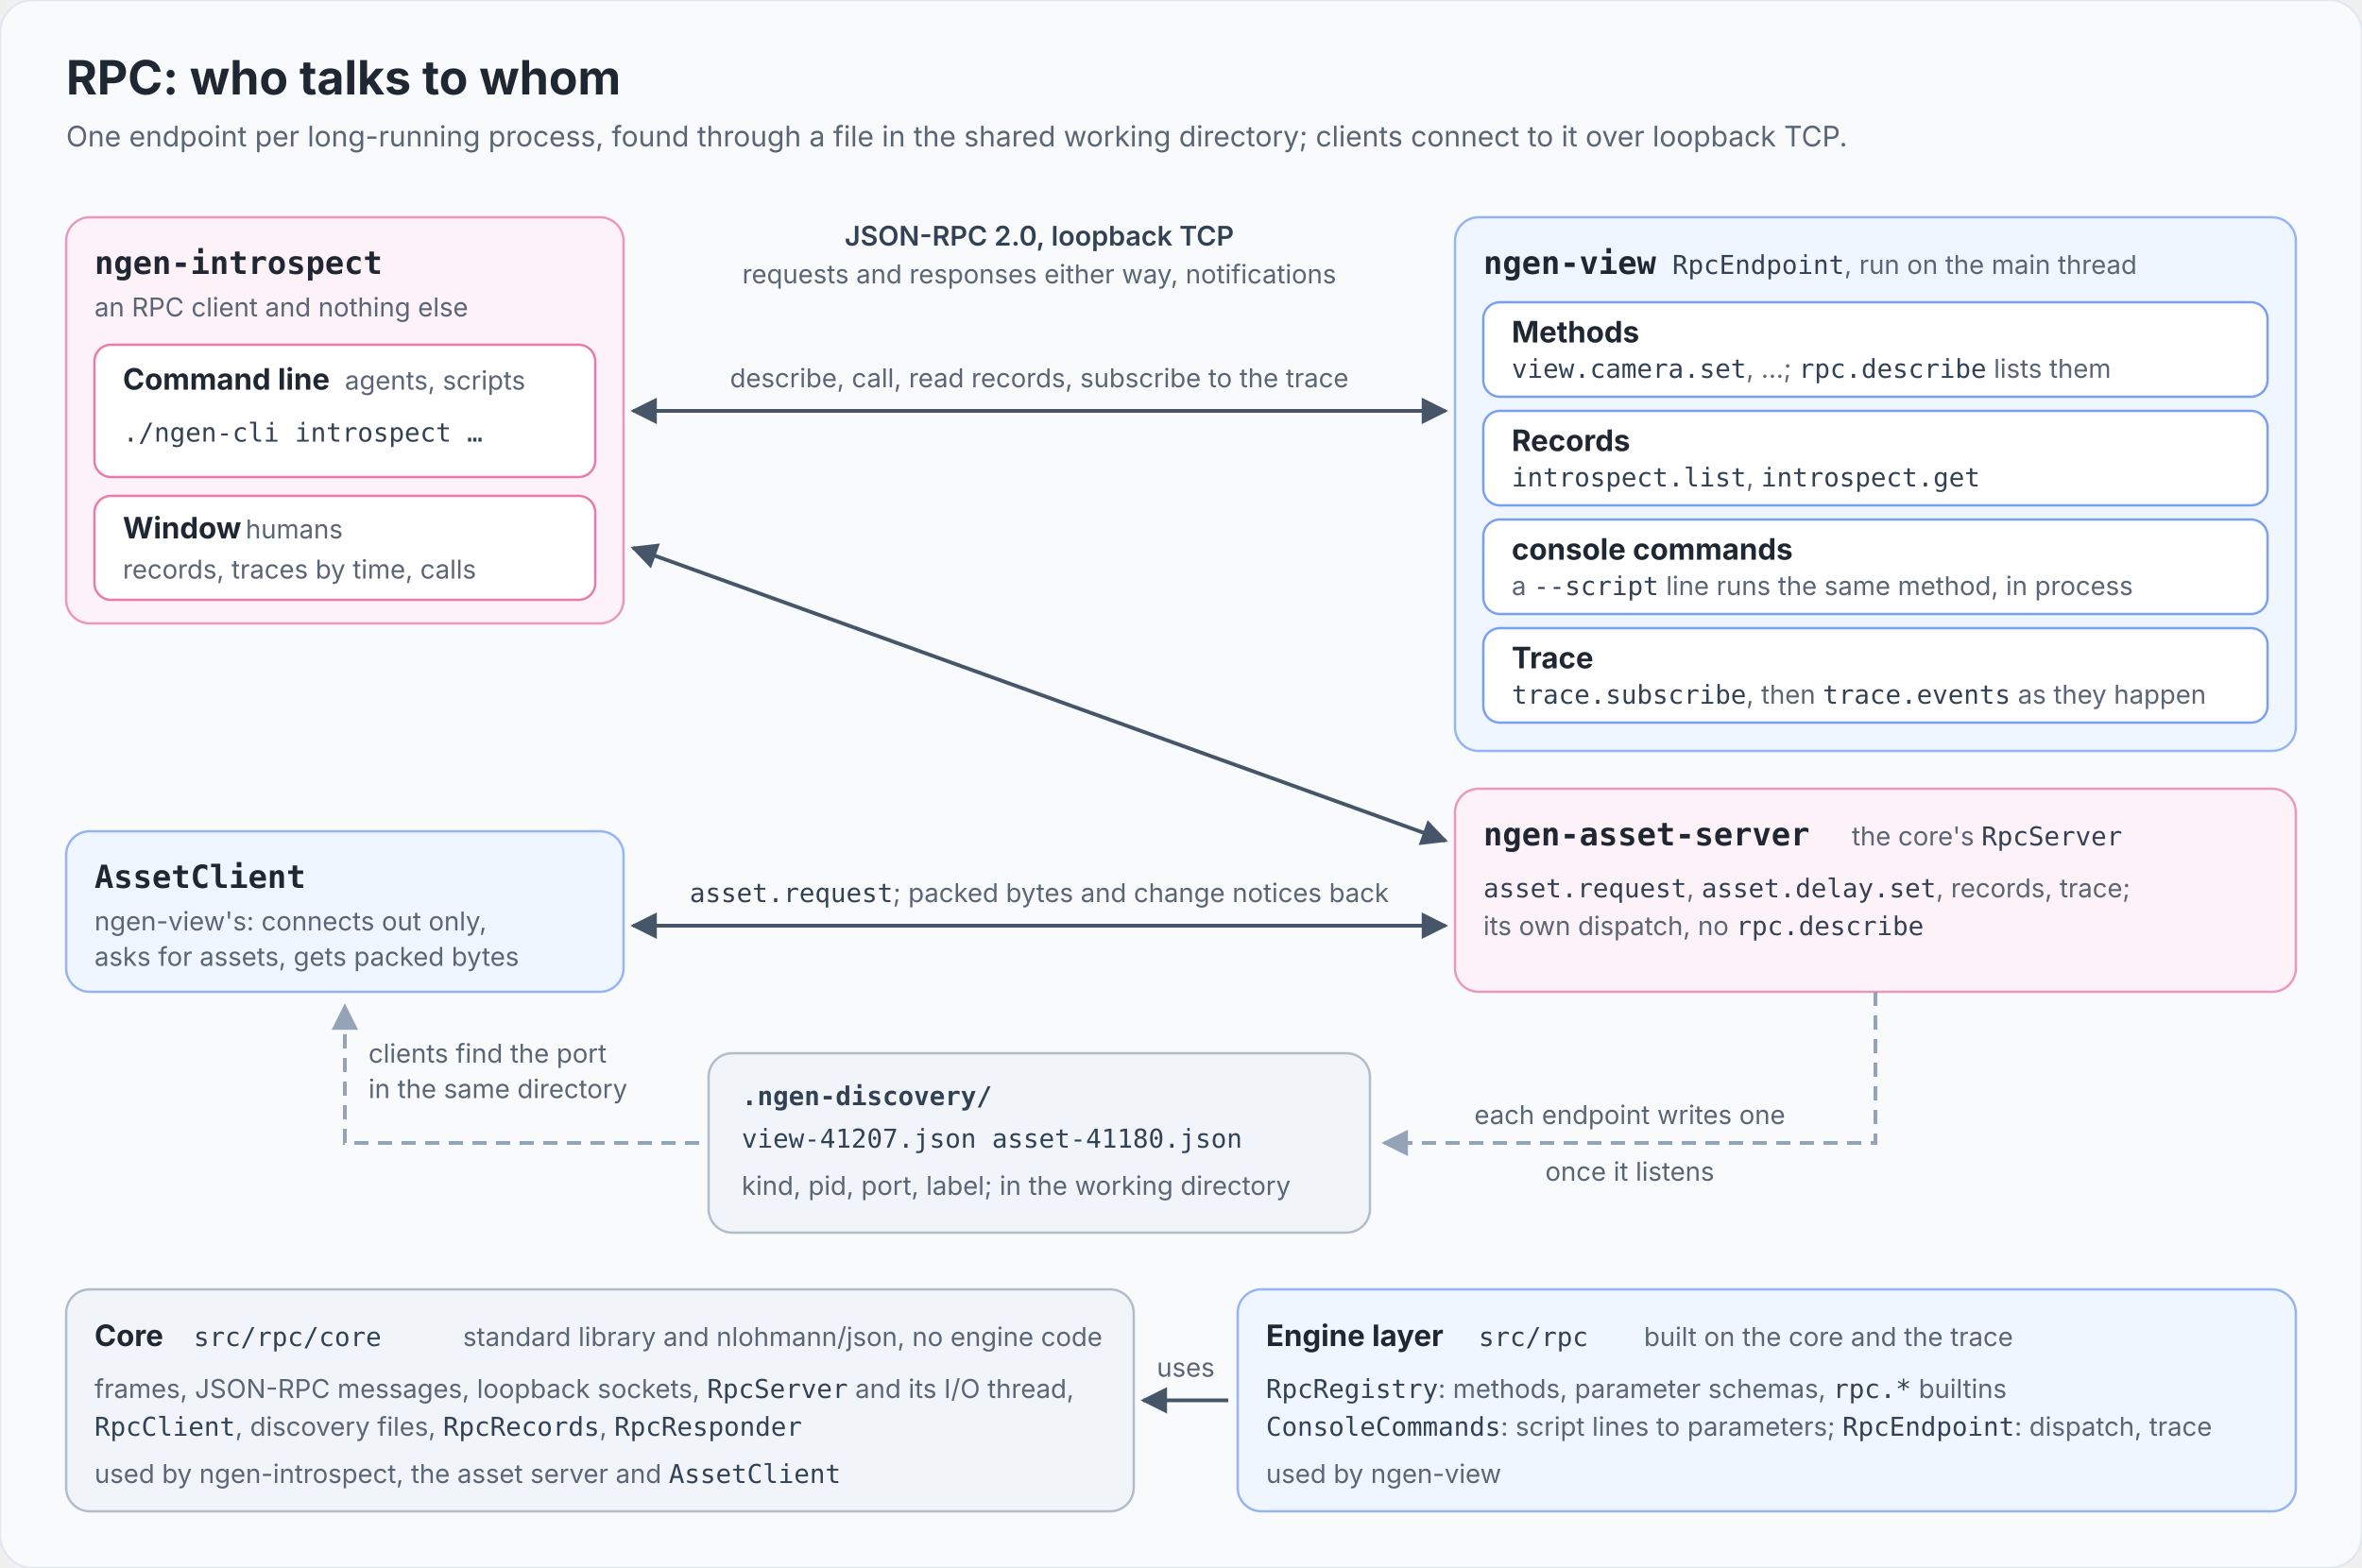
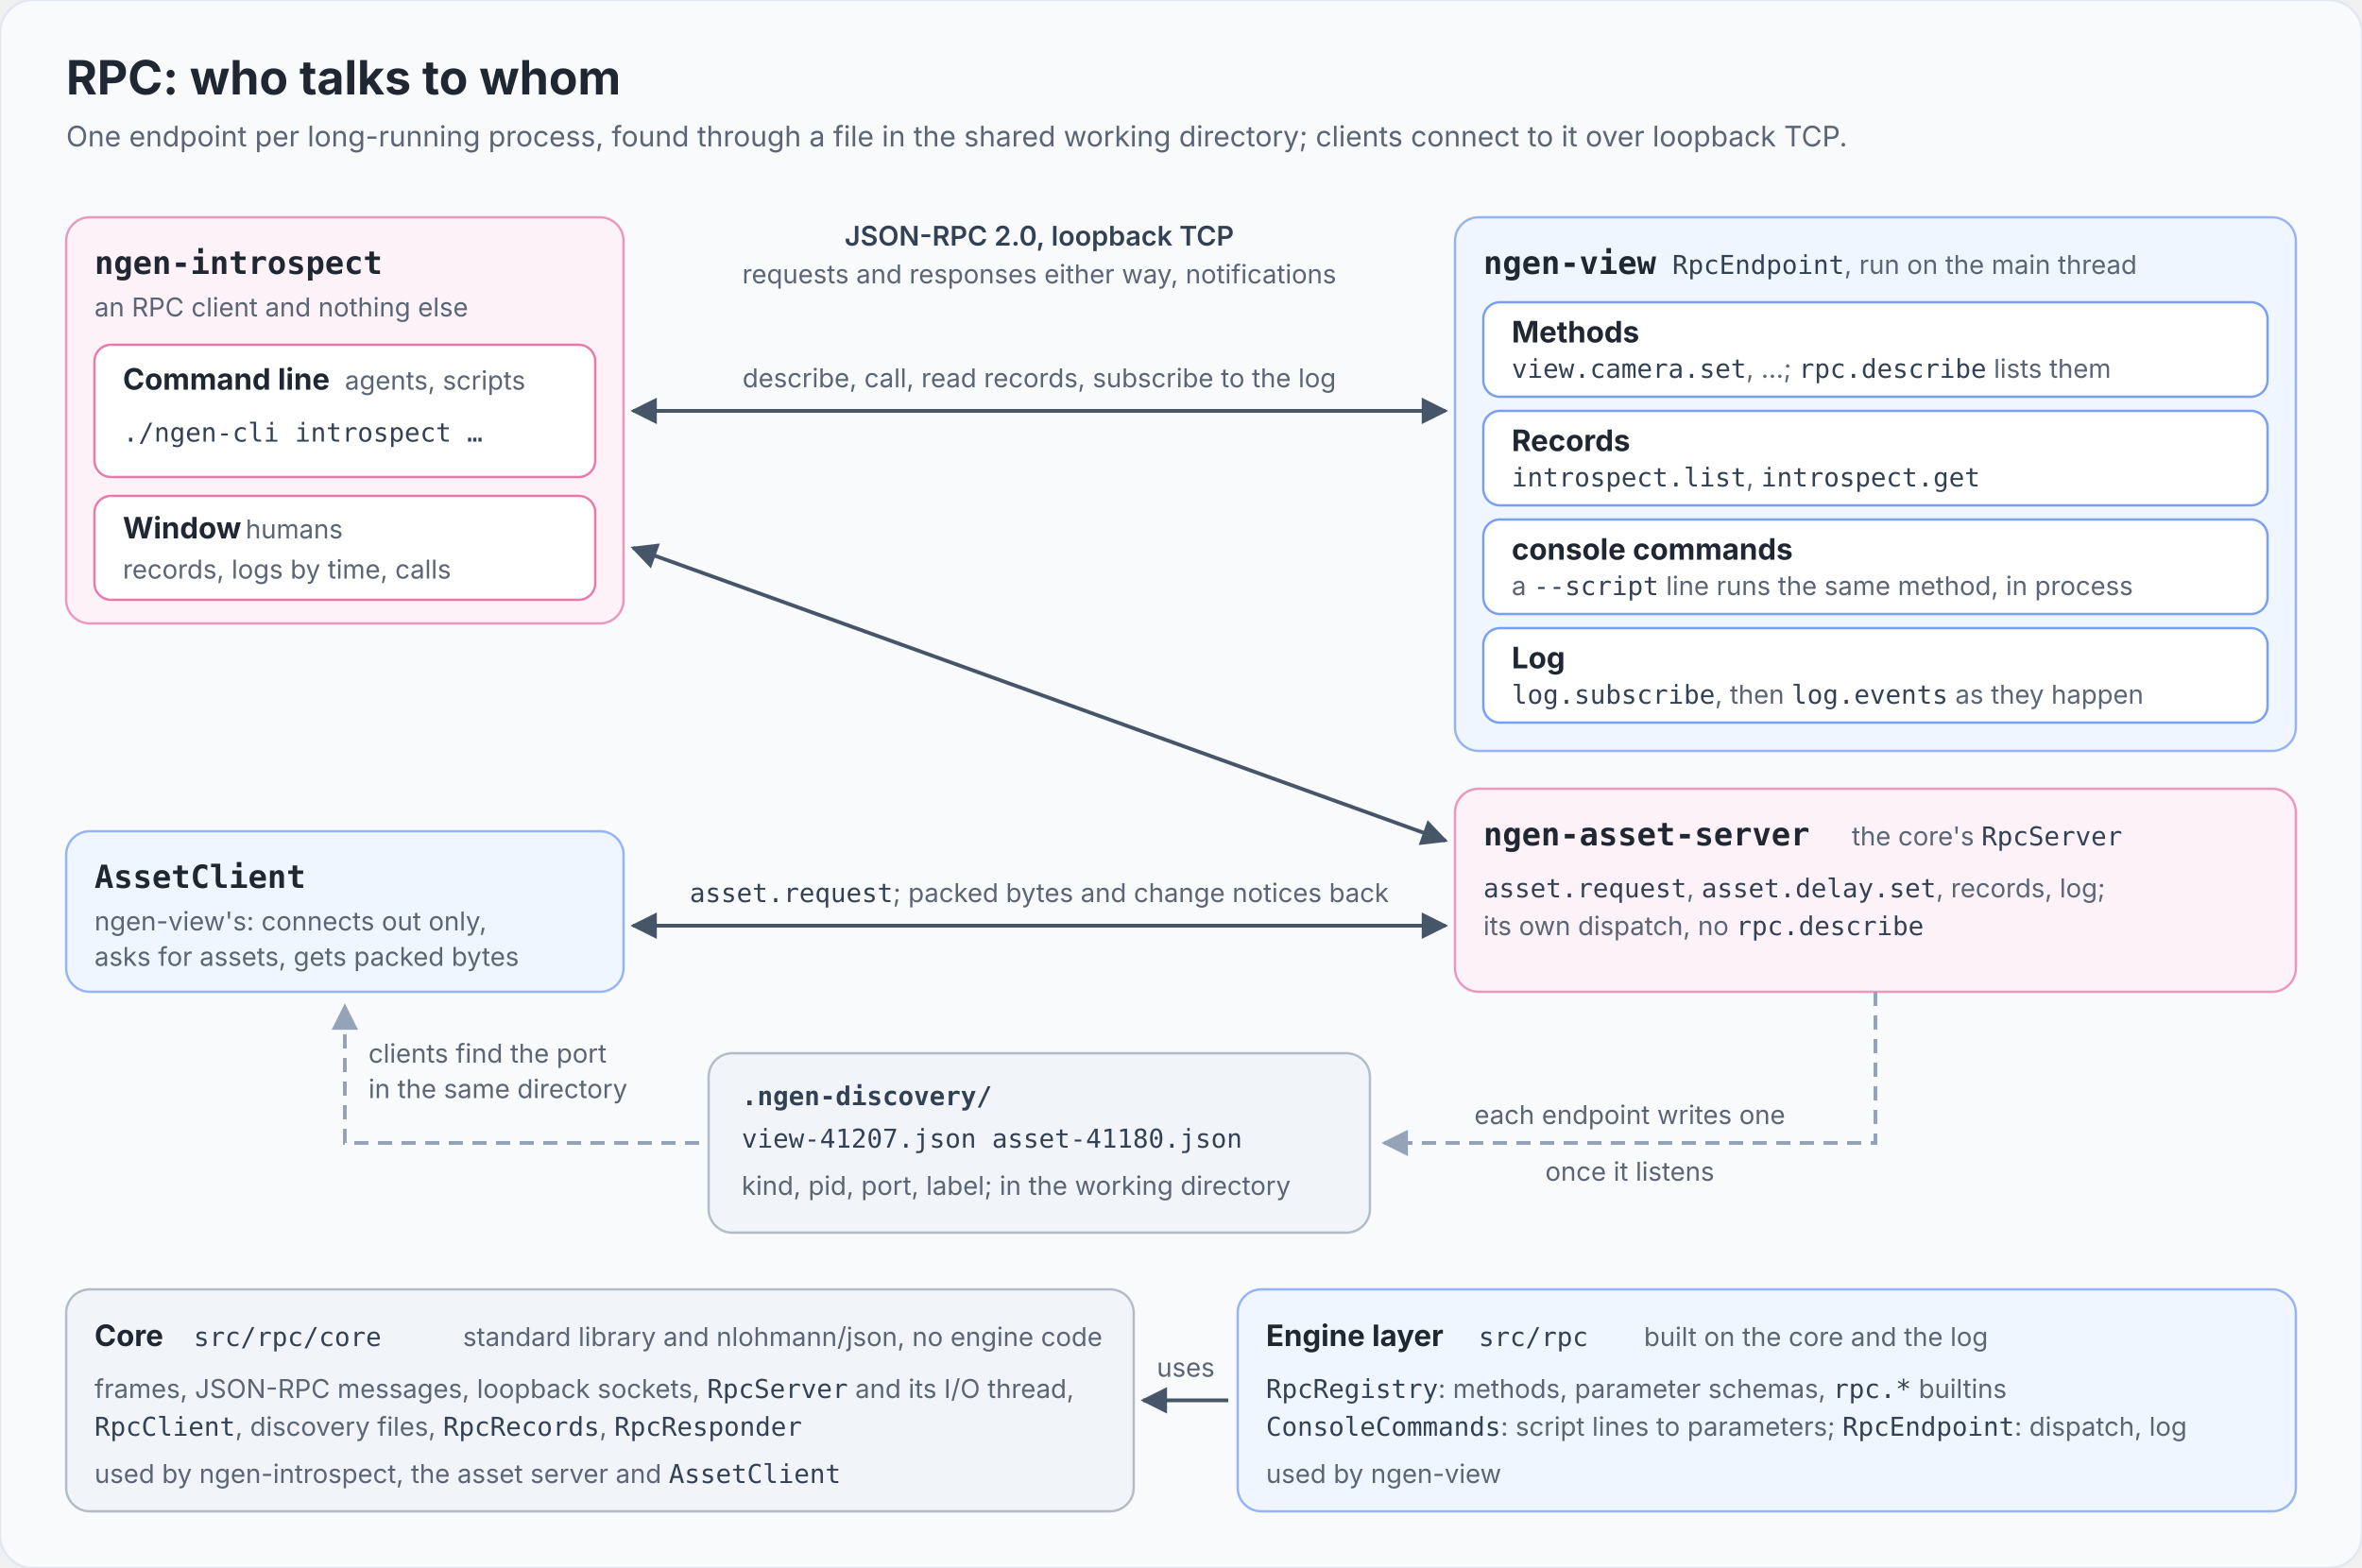
<svg xmlns="http://www.w3.org/2000/svg" width="1000" height="664" viewBox="0 0 1000 664" font-family="Inter, Segoe UI, Helvetica, Arial, sans-serif">
  <style>
    .title { font-size: 20px; font-weight: 700; fill: #1f2733; }
    .h { font-size: 15px; font-weight: 700; fill: #1f2733; }
    .lib { font-size: 13.5px; font-weight: 700; fill: #1f2733; font-family: JetBrains Mono, Consolas, Menlo, monospace; }
    .m { font-size: 11px; fill: #334155; font-family: JetBrains Mono, Consolas, Menlo, monospace; }
    .s { font-size: 11px; fill: #5a6575; }
    .t { font-size: 12.5px; fill: #3a4452; }
    .b { font-size: 12.5px; fill: #1f2733; font-weight: 700; }
    .edge { font-size: 11.5px; fill: #334155; font-weight: 600; }
  </style>
  <defs>
    <marker id="arrow" viewBox="0 0 10 10" refX="9" refY="5" markerWidth="7" markerHeight="7" orient="auto-start-reverse">
      <path d="M0,0 L10,5 L0,10 z" fill="#475569" />
    </marker>
    <marker id="arrowGrey" viewBox="0 0 10 10" refX="9" refY="5" markerWidth="7" markerHeight="7" orient="auto-start-reverse">
      <path d="M0,0 L10,5 L0,10 z" fill="#94a3b8" />
    </marker>
  </defs>
  <rect x="0" y="0" width="1000" height="664" rx="14" fill="#f8fafc" stroke="#e2e8f0" />
  <text x="28" y="40" class="title">RPC: who talks to whom</text>
  <text x="28" y="62" class="s" style="font-size:12px">One endpoint per long-running process, found through a file in the shared working directory; clients connect to it over loopback TCP.</text>
  <rect x="28" y="92" width="236" height="172" rx="10" fill="#fdf2f8" stroke="#db2777" stroke-opacity="0.45" />
  <text x="40" y="116" class="lib">ngen-introspect</text>
  <text x="40" y="134" class="s">an RPC client and nothing else</text>
  <rect x="40" y="146" width="212" height="56" rx="7" fill="#ffffff" stroke="#db2777" stroke-opacity="0.6" />
  <text x="52" y="165" class="b">Command line</text>
  <text x="146" y="165" class="s">agents, scripts</text>
  <text x="52" y="187" class="m">./ngen-cli introspect …</text>
  <rect x="40" y="210" width="212" height="44" rx="7" fill="#ffffff" stroke="#db2777" stroke-opacity="0.6" />
  <text x="52" y="228" class="b">Window</text>
  <text x="104" y="228" class="s">humans</text>
-   <text x="52" y="245" class="s">records, traces by time, calls</text>
+   <text x="52" y="245" class="s">records, logs by time, calls</text>
  <rect x="28" y="352" width="236" height="68" rx="10" fill="#eff6ff" stroke="#2563eb" stroke-opacity="0.45" />
  <text x="40" y="376" class="lib">AssetClient</text>
  <text x="40" y="394" class="s">ngen-view's: connects out only,</text>
  <text x="40" y="409" class="s">asks for assets, gets packed bytes</text>
  <text x="440" y="104" class="edge" text-anchor="middle">JSON-RPC 2.0, loopback TCP</text>
  <text x="440" y="120" class="s" text-anchor="middle">requests and responses either way, notifications</text>
  <line x1="268" y1="174" x2="612" y2="174" stroke="#475569" stroke-width="1.6" marker-start="url(#arrow)" marker-end="url(#arrow)" />
  <line x1="268" y1="232" x2="612" y2="356" stroke="#475569" stroke-width="1.6" marker-start="url(#arrow)" marker-end="url(#arrow)" />
  <line x1="268" y1="392" x2="612" y2="392" stroke="#475569" stroke-width="1.6" marker-start="url(#arrow)" marker-end="url(#arrow)" />
-   <text x="440" y="164" class="s" text-anchor="middle">describe, call, read records, subscribe to the trace</text>
+   <text x="440" y="164" class="s" text-anchor="middle">describe, call, read records, subscribe to the log</text>
  <text x="440" y="382" class="s" text-anchor="middle">
    <tspan class="m">asset.request</tspan>; packed bytes and change notices back</text>
  <rect x="616" y="92" width="356" height="226" rx="10" fill="#eff6ff" stroke="#2563eb" stroke-opacity="0.45" />
  <text x="628" y="116" class="lib">ngen-view</text>
  <text x="708" y="116" class="s">
    <tspan class="m">RpcEndpoint</tspan>, run on the main thread</text>
  <rect x="628" y="128" width="332" height="40" rx="7" fill="#ffffff" stroke="#2563eb" stroke-opacity="0.6" />
  <text x="640" y="145" class="b">Methods</text>
  <text x="640" y="160" class="s">
    <tspan class="m">view.camera.set</tspan>, …; <tspan class="m">rpc.describe</tspan> lists them</text>
  <rect x="628" y="174" width="332" height="40" rx="7" fill="#ffffff" stroke="#2563eb" stroke-opacity="0.6" />
  <text x="640" y="191" class="b">Records</text>
  <text x="640" y="206" class="s">
    <tspan class="m">introspect.list</tspan>, <tspan class="m">introspect.get</tspan>
  </text>
  <rect x="628" y="220" width="332" height="40" rx="7" fill="#ffffff" stroke="#2563eb" stroke-opacity="0.6" />
  <text x="640" y="237" class="b">console commands</text>
  <text x="640" y="252" class="s">a <tspan class="m">--script</tspan> line runs the same method, in process</text>
  <rect x="628" y="266" width="332" height="40" rx="7" fill="#ffffff" stroke="#2563eb" stroke-opacity="0.6" />
-   <text x="640" y="283" class="b">Trace</text>
+   <text x="640" y="283" class="b">Log</text>
  <text x="640" y="298" class="s">
-     <tspan class="m">trace.subscribe</tspan>, then <tspan class="m">trace.events</tspan> as they happen</text>
+     <tspan class="m">log.subscribe</tspan>, then <tspan class="m">log.events</tspan> as they happen</text>
  <rect x="616" y="334" width="356" height="86" rx="10" fill="#fdf2f8" stroke="#db2777" stroke-opacity="0.45" />
  <text x="628" y="358" class="lib">ngen-asset-server</text>
  <text x="784" y="358" class="s">the core's <tspan class="m">RpcServer</tspan>
  </text>
  <text x="628" y="380" class="s">
-     <tspan class="m">asset.request</tspan>, <tspan class="m">asset.delay.set</tspan>, records, trace;</text>
+     <tspan class="m">asset.request</tspan>, <tspan class="m">asset.delay.set</tspan>, records, log;</text>
  <text x="628" y="396" class="s">its own dispatch, no <tspan class="m">rpc.describe</tspan>
  </text>
  <rect x="300" y="446" width="280" height="76" rx="10" fill="#f1f5f9" stroke="#64748b" stroke-opacity="0.45" />
  <text x="314" y="468" class="m" font-weight="700">.ngen-discovery/</text>
  <text x="314" y="486" class="m">view-41207.json  asset-41180.json</text>
  <text x="314" y="506" class="s">kind, pid, port, label; in the working directory</text>
  <path d="M794,420 L794,484 L586,484" fill="none" stroke="#94a3b8" stroke-width="1.6" stroke-dasharray="6 4" marker-end="url(#arrowGrey)" />
  <text x="690" y="476" class="s" text-anchor="middle">each endpoint writes one</text>
  <text x="690" y="500" class="s" text-anchor="middle">once it listens</text>
  <path d="M296,484 L146,484 L146,426" fill="none" stroke="#94a3b8" stroke-width="1.6" stroke-dasharray="6 4" marker-end="url(#arrowGrey)" />
  <text x="156" y="450" class="s">clients find the port</text>
  <text x="156" y="465" class="s">in the same directory</text>
  <rect x="28" y="546" width="452" height="94" rx="10" fill="#f1f5f9" stroke="#64748b" stroke-opacity="0.45" />
  <text x="40" y="570" class="b">Core</text>
  <text x="82" y="570" class="m">src/rpc/core</text>
  <text x="196" y="570" class="s">standard library and nlohmann/json, no engine code</text>
  <text x="40" y="592" class="s">frames, JSON-RPC messages, loopback sockets, <tspan class="m">RpcServer</tspan> and its I/O thread,</text>
  <text x="40" y="608" class="s">
    <tspan class="m">RpcClient</tspan>, discovery files, <tspan class="m">RpcRecords</tspan>, <tspan class="m">RpcResponder</tspan>
  </text>
  <text x="40" y="628" class="s">used by ngen-introspect, the asset server and <tspan class="m">AssetClient</tspan>
  </text>
  <line x1="520" y1="593" x2="484" y2="593" stroke="#475569" stroke-width="1.6" marker-end="url(#arrow)" />
  <text x="502" y="583" class="s" text-anchor="middle">uses</text>
  <rect x="524" y="546" width="448" height="94" rx="10" fill="#eff6ff" stroke="#2563eb" stroke-opacity="0.45" />
  <text x="536" y="570" class="b">Engine layer</text>
  <text x="626" y="570" class="m">src/rpc</text>
-   <text x="696" y="570" class="s">built on the core and the trace</text>
+   <text x="696" y="570" class="s">built on the core and the log</text>
  <text x="536" y="592" class="s">
    <tspan class="m">RpcRegistry</tspan>: methods, parameter schemas, <tspan class="m">rpc.*</tspan> builtins</text>
  <text x="536" y="608" class="s">
-     <tspan class="m">ConsoleCommands</tspan>: script lines to parameters; <tspan class="m">RpcEndpoint</tspan>: dispatch, trace</text>
+     <tspan class="m">ConsoleCommands</tspan>: script lines to parameters; <tspan class="m">RpcEndpoint</tspan>: dispatch, log</text>
  <text x="536" y="628" class="s">used by ngen-view</text>
</svg>
